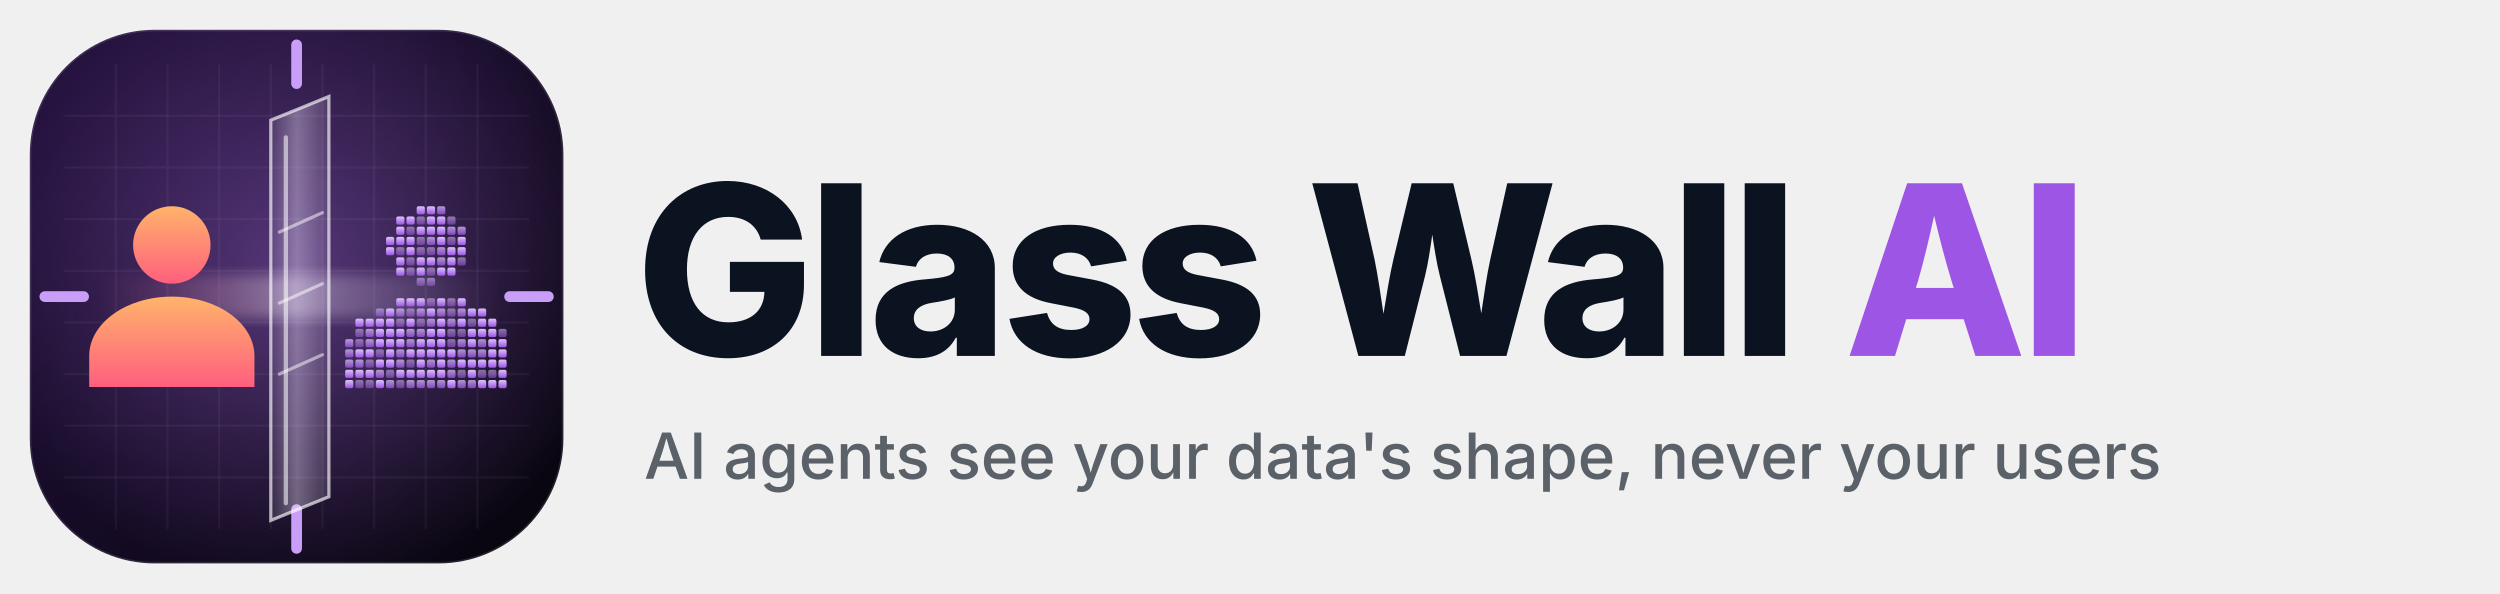
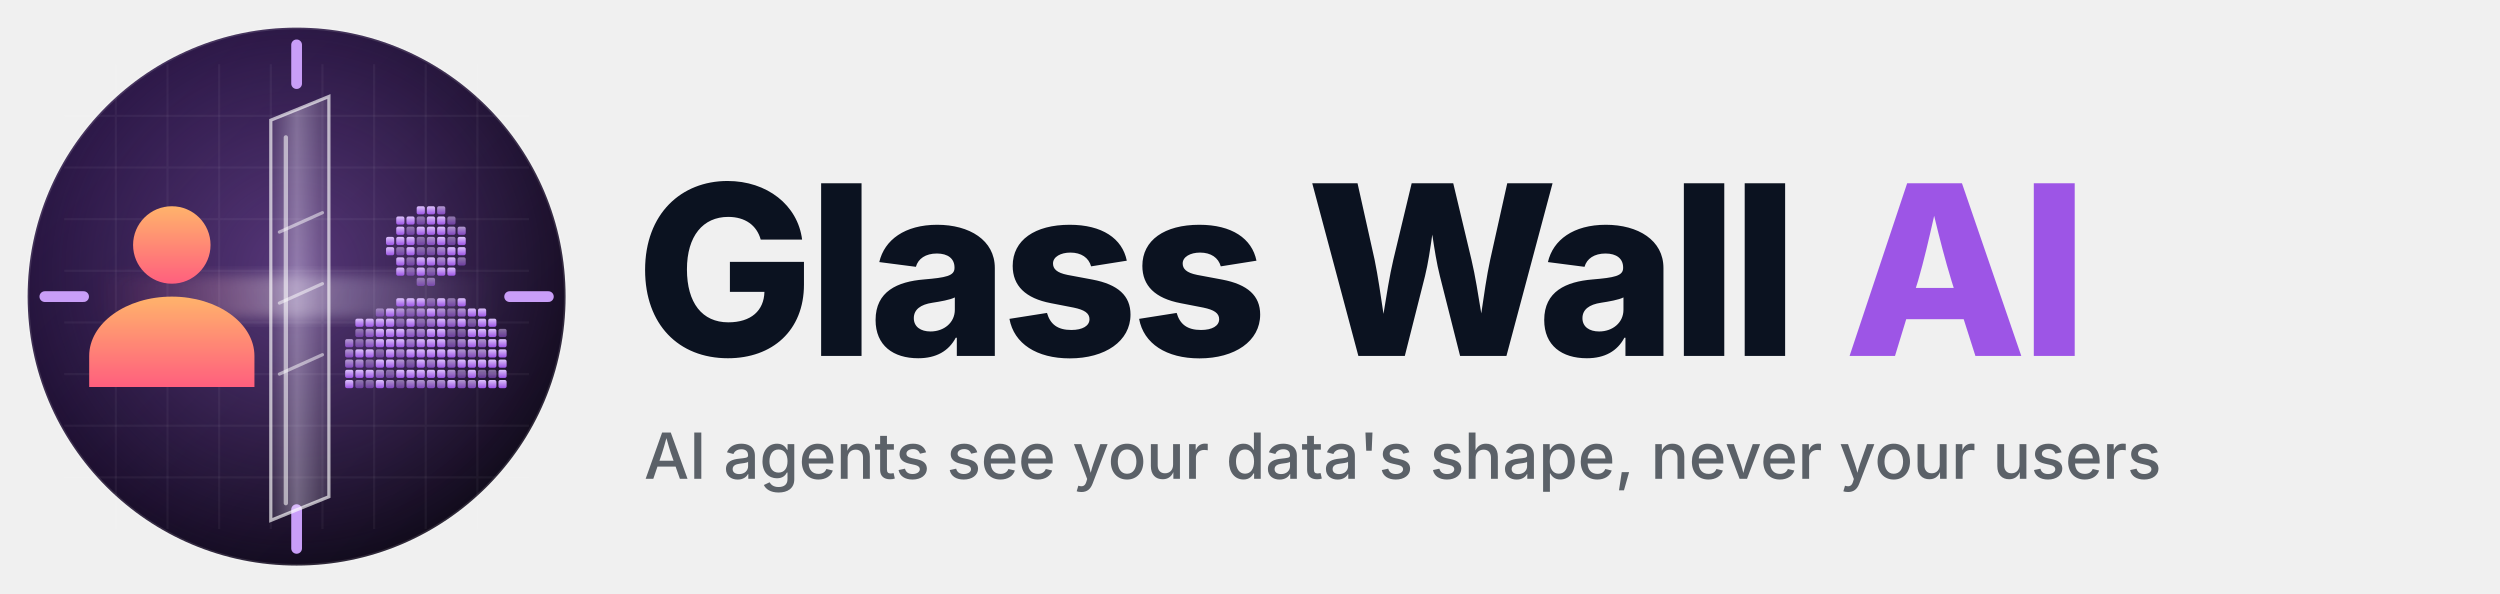
<svg xmlns="http://www.w3.org/2000/svg" viewBox="0 0 1180 280" width="1180" height="280">
  <defs>
    <linearGradient id="bg" x1="0" y1="0" x2="1" y2="1">
      <stop offset="0" stop-color="#24113f" />
      <stop offset="1" stop-color="#07050c" />
    </linearGradient>
    <radialGradient id="glow" cx="0.5" cy="0.45" r="0.6">
      <stop offset="0" stop-color="#b577f3" stop-opacity="0.40" />
      <stop offset="1" stop-color="#b577f3" stop-opacity="0" />
    </radialGradient>
    <linearGradient id="warm" x1="0" y1="0" x2="0" y2="1">
      <stop offset="0" stop-color="#ffb36b" />
      <stop offset="1" stop-color="#ff5f7e" />
    </linearGradient>
    <linearGradient id="tok" x1="0" y1="0" x2="0" y2="1">
      <stop offset="0" stop-color="#dcc2fb" />
      <stop offset="1" stop-color="#9d55e6" />
    </linearGradient>
    <linearGradient id="glass" x1="0" y1="0" x2="1" y2="0">
      <stop offset="0" stop-color="#f3e8ff" stop-opacity="0.10" />
      <stop offset="0.45" stop-color="#f3e8ff" stop-opacity="0.38" />
      <stop offset="1" stop-color="#f3e8ff" stop-opacity="0.12" />
    </linearGradient>
    <linearGradient id="beam" x1="0" y1="0" x2="1" y2="0">
      <stop offset="0" stop-color="#ff5f7e" stop-opacity="0" />
      <stop offset="0.48" stop-color="#ffffff" stop-opacity="0.35" />
      <stop offset="1" stop-color="#dcc2fb" stop-opacity="0" />
    </linearGradient>
    <filter id="soft" x="-20%" y="-20%" width="140%" height="140%">
      <feGaussianBlur stdDeviation="6" />
    </filter>
  </defs>
  <g transform="translate(10 10) scale(0.5078125)">
-     <rect x="8" y="8" width="496" height="496" rx="116" fill="url(#bg)" />
-     <rect x="8" y="8" width="496" height="496" rx="116" fill="url(#glow)" />
+     <circle cx="256" cy="256" r="250" fill="url(#bg)" />
+     <circle cx="256" cy="256" r="250" fill="url(#glow)" />
    <path d="M88 40V472M40 88H472" stroke="#ffffff" stroke-opacity="0.045" stroke-width="2" />
    <path d="M136 40V472M40 136H472" stroke="#ffffff" stroke-opacity="0.045" stroke-width="2" />
    <path d="M184 40V472M40 184H472" stroke="#ffffff" stroke-opacity="0.045" stroke-width="2" />
    <path d="M232 40V472M40 232H472" stroke="#ffffff" stroke-opacity="0.045" stroke-width="2" />
    <path d="M280 40V472M40 280H472" stroke="#ffffff" stroke-opacity="0.045" stroke-width="2" />
    <path d="M328 40V472M40 328H472" stroke="#ffffff" stroke-opacity="0.045" stroke-width="2" />
    <path d="M376 40V472M40 376H472" stroke="#ffffff" stroke-opacity="0.045" stroke-width="2" />
    <path d="M424 40V472M40 424H472" stroke="#ffffff" stroke-opacity="0.045" stroke-width="2" />
    <g stroke="#c99ef8" stroke-width="10" stroke-linecap="round">
      <path d="M256 22V58M256 454V490M22 256H58M454 256H490" />
    </g>
    <rect x="70" y="236" width="372" height="40" fill="url(#beam)" filter="url(#soft)" />
    <g fill="url(#warm)">
      <circle cx="140" cy="208.0" r="36.0" />
      <path d="M63.2,340.0 V311.2 A76.8,55.2 0 0 1 216.8,311.2 V340.0 Z" />
    </g>
    <g fill="url(#tok)">
      <rect x="367.6" y="172.0" width="7.6" height="7.6" rx="1.7" opacity="1" />
      <rect x="377.1" y="172.0" width="7.6" height="7.6" rx="1.7" opacity="1" />
      <rect x="386.6" y="172.0" width="7.6" height="7.6" rx="1.7" opacity="0.75" />
      <rect x="348.6" y="181.5" width="7.6" height="7.6" rx="1.7" opacity="1" />
      <rect x="358.1" y="181.5" width="7.6" height="7.6" rx="1.7" opacity="1" />
      <rect x="367.6" y="181.5" width="7.6" height="7.6" rx="1.7" opacity="0.55" />
      <rect x="377.1" y="181.5" width="7.6" height="7.6" rx="1.7" opacity="1" />
      <rect x="386.6" y="181.5" width="7.6" height="7.6" rx="1.7" opacity="1" />
      <rect x="396.1" y="181.5" width="7.6" height="7.6" rx="1.7" opacity="0.55" />
      <rect x="348.6" y="191.0" width="7.6" height="7.6" rx="1.7" opacity="1" />
      <rect x="358.1" y="191.0" width="7.6" height="7.6" rx="1.7" opacity="0.55" />
      <rect x="367.6" y="191.0" width="7.6" height="7.6" rx="1.7" opacity="1" />
      <rect x="377.1" y="191.0" width="7.6" height="7.6" rx="1.7" opacity="1" />
      <rect x="386.6" y="191.0" width="7.6" height="7.6" rx="1.7" opacity="1" />
      <rect x="396.1" y="191.0" width="7.6" height="7.6" rx="1.7" opacity="0.75" />
      <rect x="405.6" y="191.0" width="7.6" height="7.6" rx="1.7" opacity="0.75" />
      <rect x="339.1" y="200.5" width="7.6" height="7.6" rx="1.7" opacity="1" />
      <rect x="348.6" y="200.5" width="7.6" height="7.6" rx="1.7" opacity="1" />
      <rect x="358.1" y="200.5" width="7.6" height="7.6" rx="1.7" opacity="1" />
      <rect x="367.6" y="200.5" width="7.6" height="7.6" rx="1.7" opacity="0.55" />
      <rect x="377.1" y="200.5" width="7.6" height="7.6" rx="1.7" opacity="0.75" />
      <rect x="386.6" y="200.5" width="7.6" height="7.6" rx="1.7" opacity="1" />
      <rect x="396.1" y="200.5" width="7.6" height="7.6" rx="1.7" opacity="0.55" />
      <rect x="405.6" y="200.5" width="7.6" height="7.6" rx="1.7" opacity="1" />
      <rect x="339.1" y="210.0" width="7.6" height="7.6" rx="1.7" opacity="1" />
      <rect x="348.6" y="210.0" width="7.6" height="7.6" rx="1.7" opacity="0.55" />
      <rect x="358.1" y="210.0" width="7.6" height="7.6" rx="1.7" opacity="1" />
      <rect x="367.6" y="210.0" width="7.6" height="7.6" rx="1.7" opacity="0.55" />
      <rect x="377.1" y="210.0" width="7.6" height="7.6" rx="1.7" opacity="0.55" />
      <rect x="386.6" y="210.0" width="7.6" height="7.6" rx="1.7" opacity="0.75" />
      <rect x="396.1" y="210.0" width="7.6" height="7.6" rx="1.7" opacity="1" />
      <rect x="405.6" y="210.0" width="7.6" height="7.6" rx="1.7" opacity="1" />
      <rect x="348.6" y="219.5" width="7.6" height="7.6" rx="1.7" opacity="1" />
      <rect x="358.1" y="219.5" width="7.6" height="7.6" rx="1.7" opacity="0.55" />
      <rect x="367.6" y="219.5" width="7.6" height="7.6" rx="1.7" opacity="1" />
      <rect x="377.1" y="219.5" width="7.6" height="7.6" rx="1.7" opacity="1" />
      <rect x="386.6" y="219.5" width="7.6" height="7.6" rx="1.7" opacity="0.75" />
      <rect x="396.1" y="219.5" width="7.6" height="7.6" rx="1.7" opacity="1" />
      <rect x="405.6" y="219.5" width="7.6" height="7.6" rx="1.7" opacity="0.55" />
      <rect x="348.6" y="229.0" width="7.6" height="7.6" rx="1.7" opacity="1" />
      <rect x="358.1" y="229.0" width="7.6" height="7.6" rx="1.7" opacity="0.55" />
      <rect x="367.6" y="229.0" width="7.6" height="7.6" rx="1.7" opacity="1" />
      <rect x="377.1" y="229.0" width="7.6" height="7.6" rx="1.7" opacity="0.55" />
      <rect x="386.6" y="229.0" width="7.6" height="7.6" rx="1.7" opacity="1" />
      <rect x="396.1" y="229.0" width="7.6" height="7.6" rx="1.7" opacity="1" />
      <rect x="367.6" y="238.5" width="7.6" height="7.6" rx="1.7" opacity="0.55" />
      <rect x="377.1" y="238.5" width="7.6" height="7.6" rx="1.7" opacity="0.55" />
      <rect x="348.6" y="257.5" width="7.6" height="7.6" rx="1.7" opacity="1" />
      <rect x="358.1" y="257.5" width="7.6" height="7.6" rx="1.7" opacity="1" />
      <rect x="367.6" y="257.5" width="7.6" height="7.6" rx="1.7" opacity="1" />
      <rect x="377.1" y="257.5" width="7.6" height="7.6" rx="1.7" opacity="0.55" />
      <rect x="386.6" y="257.5" width="7.6" height="7.6" rx="1.7" opacity="1" />
      <rect x="396.1" y="257.5" width="7.6" height="7.6" rx="1.7" opacity="0.55" />
      <rect x="405.6" y="257.5" width="7.6" height="7.6" rx="1.7" opacity="1" />
      <rect x="329.6" y="267.0" width="7.6" height="7.6" rx="1.7" opacity="0.55" />
      <rect x="339.1" y="267.0" width="7.6" height="7.6" rx="1.7" opacity="1" />
      <rect x="348.6" y="267.0" width="7.6" height="7.6" rx="1.7" opacity="0.75" />
      <rect x="358.1" y="267.0" width="7.6" height="7.6" rx="1.7" opacity="0.55" />
      <rect x="367.6" y="267.0" width="7.6" height="7.6" rx="1.7" opacity="0.75" />
      <rect x="377.1" y="267.0" width="7.6" height="7.6" rx="1.7" opacity="1" />
      <rect x="386.6" y="267.0" width="7.6" height="7.6" rx="1.7" opacity="0.75" />
      <rect x="396.1" y="267.0" width="7.6" height="7.6" rx="1.7" opacity="0.55" />
      <rect x="405.6" y="267.0" width="7.6" height="7.6" rx="1.7" opacity="0.75" />
      <rect x="415.1" y="267.0" width="7.6" height="7.6" rx="1.7" opacity="1" />
      <rect x="424.6" y="267.0" width="7.6" height="7.6" rx="1.7" opacity="1" />
      <rect x="310.6" y="276.5" width="7.6" height="7.6" rx="1.7" opacity="1" />
      <rect x="320.1" y="276.5" width="7.6" height="7.6" rx="1.7" opacity="1" />
      <rect x="329.6" y="276.5" width="7.6" height="7.6" rx="1.7" opacity="1" />
      <rect x="339.1" y="276.5" width="7.6" height="7.6" rx="1.7" opacity="1" />
      <rect x="348.6" y="276.5" width="7.6" height="7.6" rx="1.7" opacity="0.55" />
      <rect x="358.1" y="276.5" width="7.6" height="7.6" rx="1.7" opacity="1" />
      <rect x="367.6" y="276.5" width="7.6" height="7.6" rx="1.7" opacity="0.55" />
      <rect x="377.1" y="276.5" width="7.6" height="7.6" rx="1.7" opacity="0.75" />
      <rect x="386.6" y="276.5" width="7.6" height="7.6" rx="1.7" opacity="1" />
      <rect x="396.1" y="276.5" width="7.6" height="7.6" rx="1.7" opacity="0.75" />
      <rect x="405.6" y="276.5" width="7.6" height="7.6" rx="1.7" opacity="1" />
      <rect x="415.1" y="276.5" width="7.6" height="7.6" rx="1.7" opacity="0.55" />
      <rect x="424.6" y="276.5" width="7.6" height="7.6" rx="1.7" opacity="1" />
      <rect x="434.1" y="276.5" width="7.6" height="7.6" rx="1.7" opacity="1" />
      <rect x="310.6" y="286.0" width="7.6" height="7.6" rx="1.7" opacity="0.55" />
      <rect x="320.1" y="286.0" width="7.6" height="7.6" rx="1.7" opacity="0.75" />
      <rect x="329.6" y="286.0" width="7.6" height="7.6" rx="1.7" opacity="1" />
      <rect x="339.1" y="286.0" width="7.6" height="7.6" rx="1.7" opacity="1" />
      <rect x="348.6" y="286.0" width="7.6" height="7.6" rx="1.7" opacity="1" />
      <rect x="358.1" y="286.0" width="7.6" height="7.6" rx="1.7" opacity="0.75" />
      <rect x="367.6" y="286.0" width="7.6" height="7.6" rx="1.7" opacity="0.75" />
      <rect x="377.1" y="286.0" width="7.6" height="7.6" rx="1.7" opacity="1" />
      <rect x="386.6" y="286.0" width="7.6" height="7.6" rx="1.7" opacity="1" />
      <rect x="396.1" y="286.0" width="7.6" height="7.6" rx="1.7" opacity="0.55" />
      <rect x="405.6" y="286.0" width="7.6" height="7.6" rx="1.7" opacity="0.55" />
      <rect x="415.1" y="286.0" width="7.6" height="7.6" rx="1.7" opacity="1" />
      <rect x="424.6" y="286.0" width="7.6" height="7.6" rx="1.7" opacity="1" />
      <rect x="434.1" y="286.0" width="7.6" height="7.6" rx="1.7" opacity="1" />
      <rect x="443.6" y="286.0" width="7.6" height="7.6" rx="1.7" opacity="0.55" />
      <rect x="301.1" y="295.5" width="7.6" height="7.6" rx="1.7" opacity="0.75" />
      <rect x="310.6" y="295.5" width="7.6" height="7.6" rx="1.7" opacity="0.55" />
      <rect x="320.1" y="295.5" width="7.6" height="7.6" rx="1.7" opacity="0.75" />
      <rect x="329.6" y="295.5" width="7.6" height="7.6" rx="1.7" opacity="1" />
      <rect x="339.1" y="295.5" width="7.6" height="7.6" rx="1.7" opacity="1" />
      <rect x="348.6" y="295.5" width="7.6" height="7.6" rx="1.7" opacity="1" />
      <rect x="358.1" y="295.5" width="7.6" height="7.6" rx="1.7" opacity="0.75" />
      <rect x="367.6" y="295.5" width="7.6" height="7.6" rx="1.7" opacity="1" />
      <rect x="377.1" y="295.5" width="7.6" height="7.6" rx="1.7" opacity="1" />
      <rect x="386.6" y="295.5" width="7.6" height="7.6" rx="1.7" opacity="1" />
      <rect x="396.1" y="295.5" width="7.6" height="7.6" rx="1.7" opacity="0.55" />
      <rect x="405.6" y="295.5" width="7.6" height="7.6" rx="1.7" opacity="0.75" />
      <rect x="415.1" y="295.5" width="7.6" height="7.6" rx="1.7" opacity="1" />
      <rect x="424.6" y="295.5" width="7.6" height="7.6" rx="1.7" opacity="0.75" />
      <rect x="434.1" y="295.5" width="7.6" height="7.6" rx="1.7" opacity="1" />
      <rect x="443.6" y="295.5" width="7.6" height="7.6" rx="1.7" opacity="1" />
      <rect x="301.1" y="305.0" width="7.6" height="7.6" rx="1.7" opacity="0.75" />
      <rect x="310.6" y="305.0" width="7.6" height="7.6" rx="1.7" opacity="1" />
      <rect x="320.1" y="305.0" width="7.6" height="7.6" rx="1.7" opacity="1" />
      <rect x="329.6" y="305.0" width="7.6" height="7.6" rx="1.7" opacity="0.55" />
      <rect x="339.1" y="305.0" width="7.6" height="7.6" rx="1.7" opacity="1" />
      <rect x="348.6" y="305.0" width="7.6" height="7.6" rx="1.7" opacity="0.75" />
      <rect x="358.1" y="305.0" width="7.6" height="7.6" rx="1.7" opacity="1" />
      <rect x="367.6" y="305.0" width="7.6" height="7.6" rx="1.7" opacity="1" />
      <rect x="377.1" y="305.0" width="7.6" height="7.6" rx="1.7" opacity="1" />
      <rect x="386.6" y="305.0" width="7.6" height="7.6" rx="1.7" opacity="1" />
      <rect x="396.1" y="305.0" width="7.6" height="7.6" rx="1.7" opacity="1" />
      <rect x="405.6" y="305.0" width="7.6" height="7.6" rx="1.7" opacity="0.75" />
      <rect x="415.1" y="305.0" width="7.6" height="7.6" rx="1.7" opacity="0.75" />
      <rect x="424.6" y="305.0" width="7.6" height="7.6" rx="1.7" opacity="0.75" />
      <rect x="434.1" y="305.0" width="7.6" height="7.6" rx="1.7" opacity="1" />
      <rect x="443.6" y="305.0" width="7.6" height="7.6" rx="1.7" opacity="1" />
      <rect x="301.1" y="314.5" width="7.6" height="7.6" rx="1.7" opacity="0.75" />
      <rect x="310.6" y="314.5" width="7.6" height="7.6" rx="1.7" opacity="0.75" />
      <rect x="320.1" y="314.5" width="7.6" height="7.6" rx="1.7" opacity="0.55" />
      <rect x="329.6" y="314.5" width="7.6" height="7.6" rx="1.7" opacity="1" />
      <rect x="339.1" y="314.5" width="7.6" height="7.6" rx="1.7" opacity="1" />
      <rect x="348.6" y="314.5" width="7.6" height="7.6" rx="1.7" opacity="0.75" />
      <rect x="358.1" y="314.5" width="7.6" height="7.6" rx="1.7" opacity="0.55" />
      <rect x="367.6" y="314.5" width="7.6" height="7.6" rx="1.7" opacity="1" />
      <rect x="377.1" y="314.5" width="7.6" height="7.6" rx="1.7" opacity="0.75" />
      <rect x="386.6" y="314.5" width="7.6" height="7.6" rx="1.7" opacity="1" />
      <rect x="396.1" y="314.5" width="7.6" height="7.6" rx="1.7" opacity="0.75" />
      <rect x="405.6" y="314.5" width="7.6" height="7.6" rx="1.7" opacity="1" />
      <rect x="415.1" y="314.5" width="7.6" height="7.6" rx="1.7" opacity="1" />
      <rect x="424.6" y="314.5" width="7.6" height="7.6" rx="1.7" opacity="1" />
      <rect x="434.1" y="314.5" width="7.6" height="7.6" rx="1.7" opacity="1" />
      <rect x="443.6" y="314.5" width="7.6" height="7.6" rx="1.7" opacity="1" />
      <rect x="301.1" y="324.0" width="7.6" height="7.6" rx="1.7" opacity="1" />
      <rect x="310.6" y="324.0" width="7.6" height="7.6" rx="1.7" opacity="1" />
      <rect x="320.1" y="324.0" width="7.6" height="7.6" rx="1.7" opacity="1" />
      <rect x="329.6" y="324.0" width="7.6" height="7.6" rx="1.7" opacity="0.75" />
      <rect x="339.1" y="324.0" width="7.6" height="7.6" rx="1.7" opacity="0.55" />
      <rect x="348.6" y="324.0" width="7.6" height="7.6" rx="1.7" opacity="1" />
      <rect x="358.1" y="324.0" width="7.6" height="7.6" rx="1.7" opacity="1" />
      <rect x="367.6" y="324.0" width="7.6" height="7.6" rx="1.7" opacity="1" />
      <rect x="377.1" y="324.0" width="7.6" height="7.6" rx="1.7" opacity="1" />
      <rect x="386.6" y="324.0" width="7.6" height="7.6" rx="1.7" opacity="1" />
      <rect x="396.1" y="324.0" width="7.6" height="7.6" rx="1.7" opacity="0.75" />
      <rect x="405.6" y="324.0" width="7.6" height="7.6" rx="1.7" opacity="0.55" />
      <rect x="415.1" y="324.0" width="7.6" height="7.6" rx="1.7" opacity="1" />
      <rect x="424.6" y="324.0" width="7.6" height="7.6" rx="1.7" opacity="0.55" />
      <rect x="434.1" y="324.0" width="7.6" height="7.6" rx="1.7" opacity="0.55" />
      <rect x="443.6" y="324.0" width="7.6" height="7.6" rx="1.7" opacity="1" />
      <rect x="301.1" y="333.5" width="7.6" height="7.6" rx="1.7" opacity="1" />
      <rect x="310.6" y="333.5" width="7.6" height="7.6" rx="1.7" opacity="0.55" />
      <rect x="320.1" y="333.5" width="7.6" height="7.6" rx="1.7" opacity="0.55" />
      <rect x="329.6" y="333.5" width="7.6" height="7.6" rx="1.7" opacity="1" />
      <rect x="339.1" y="333.5" width="7.6" height="7.6" rx="1.7" opacity="0.75" />
      <rect x="348.6" y="333.5" width="7.6" height="7.6" rx="1.7" opacity="0.55" />
      <rect x="358.1" y="333.5" width="7.6" height="7.6" rx="1.7" opacity="0.75" />
      <rect x="367.6" y="333.5" width="7.6" height="7.6" rx="1.7" opacity="0.75" />
      <rect x="377.1" y="333.5" width="7.6" height="7.6" rx="1.7" opacity="0.75" />
      <rect x="386.6" y="333.5" width="7.6" height="7.6" rx="1.7" opacity="0.75" />
      <rect x="396.1" y="333.5" width="7.6" height="7.6" rx="1.7" opacity="1" />
      <rect x="405.6" y="333.5" width="7.6" height="7.6" rx="1.7" opacity="0.75" />
      <rect x="415.1" y="333.5" width="7.6" height="7.6" rx="1.7" opacity="0.75" />
      <rect x="424.6" y="333.5" width="7.6" height="7.6" rx="1.7" opacity="1" />
      <rect x="434.1" y="333.5" width="7.6" height="7.6" rx="1.7" opacity="1" />
      <rect x="443.6" y="333.5" width="7.6" height="7.6" rx="1.7" opacity="1" />
    </g>
    <g>
      <polygon points="232,92 286,70 286,442 232,464" fill="url(#glass)" stroke="#ffffff" stroke-opacity="0.65" stroke-width="3" />
      <path d="M246 108 V448" stroke="#ffffff" stroke-opacity="0.55" stroke-width="4" stroke-linecap="round" />
      <g stroke="#ffffff" stroke-opacity="0.5" stroke-width="3" stroke-linecap="round">
        <path d="M240 196 L280 178M240 262 L280 244M240 328 L280 310" />
      </g>
    </g>
-     <rect x="8" y="8" width="496" height="496" rx="116" fill="none" stroke="#ffffff" stroke-opacity="0.12" stroke-width="3" />
+     <circle cx="256" cy="256" r="250" fill="none" stroke="#ffffff" stroke-opacity="0.12" stroke-width="3" />
  </g>
  <text x="300" y="168" font-family="Inter, Segoe UI, system-ui, sans-serif" font-size="112" font-weight="800" fill="#0b1220" letter-spacing="-3">Glass Wall <tspan fill="#9d55e6">AI</tspan>
  </text>
  <text x="304" y="226" font-family="Inter, Segoe UI, system-ui, sans-serif" font-size="30" font-weight="500" fill="#5b6168">AI agents see your data's shape, never your users</text>
</svg>
